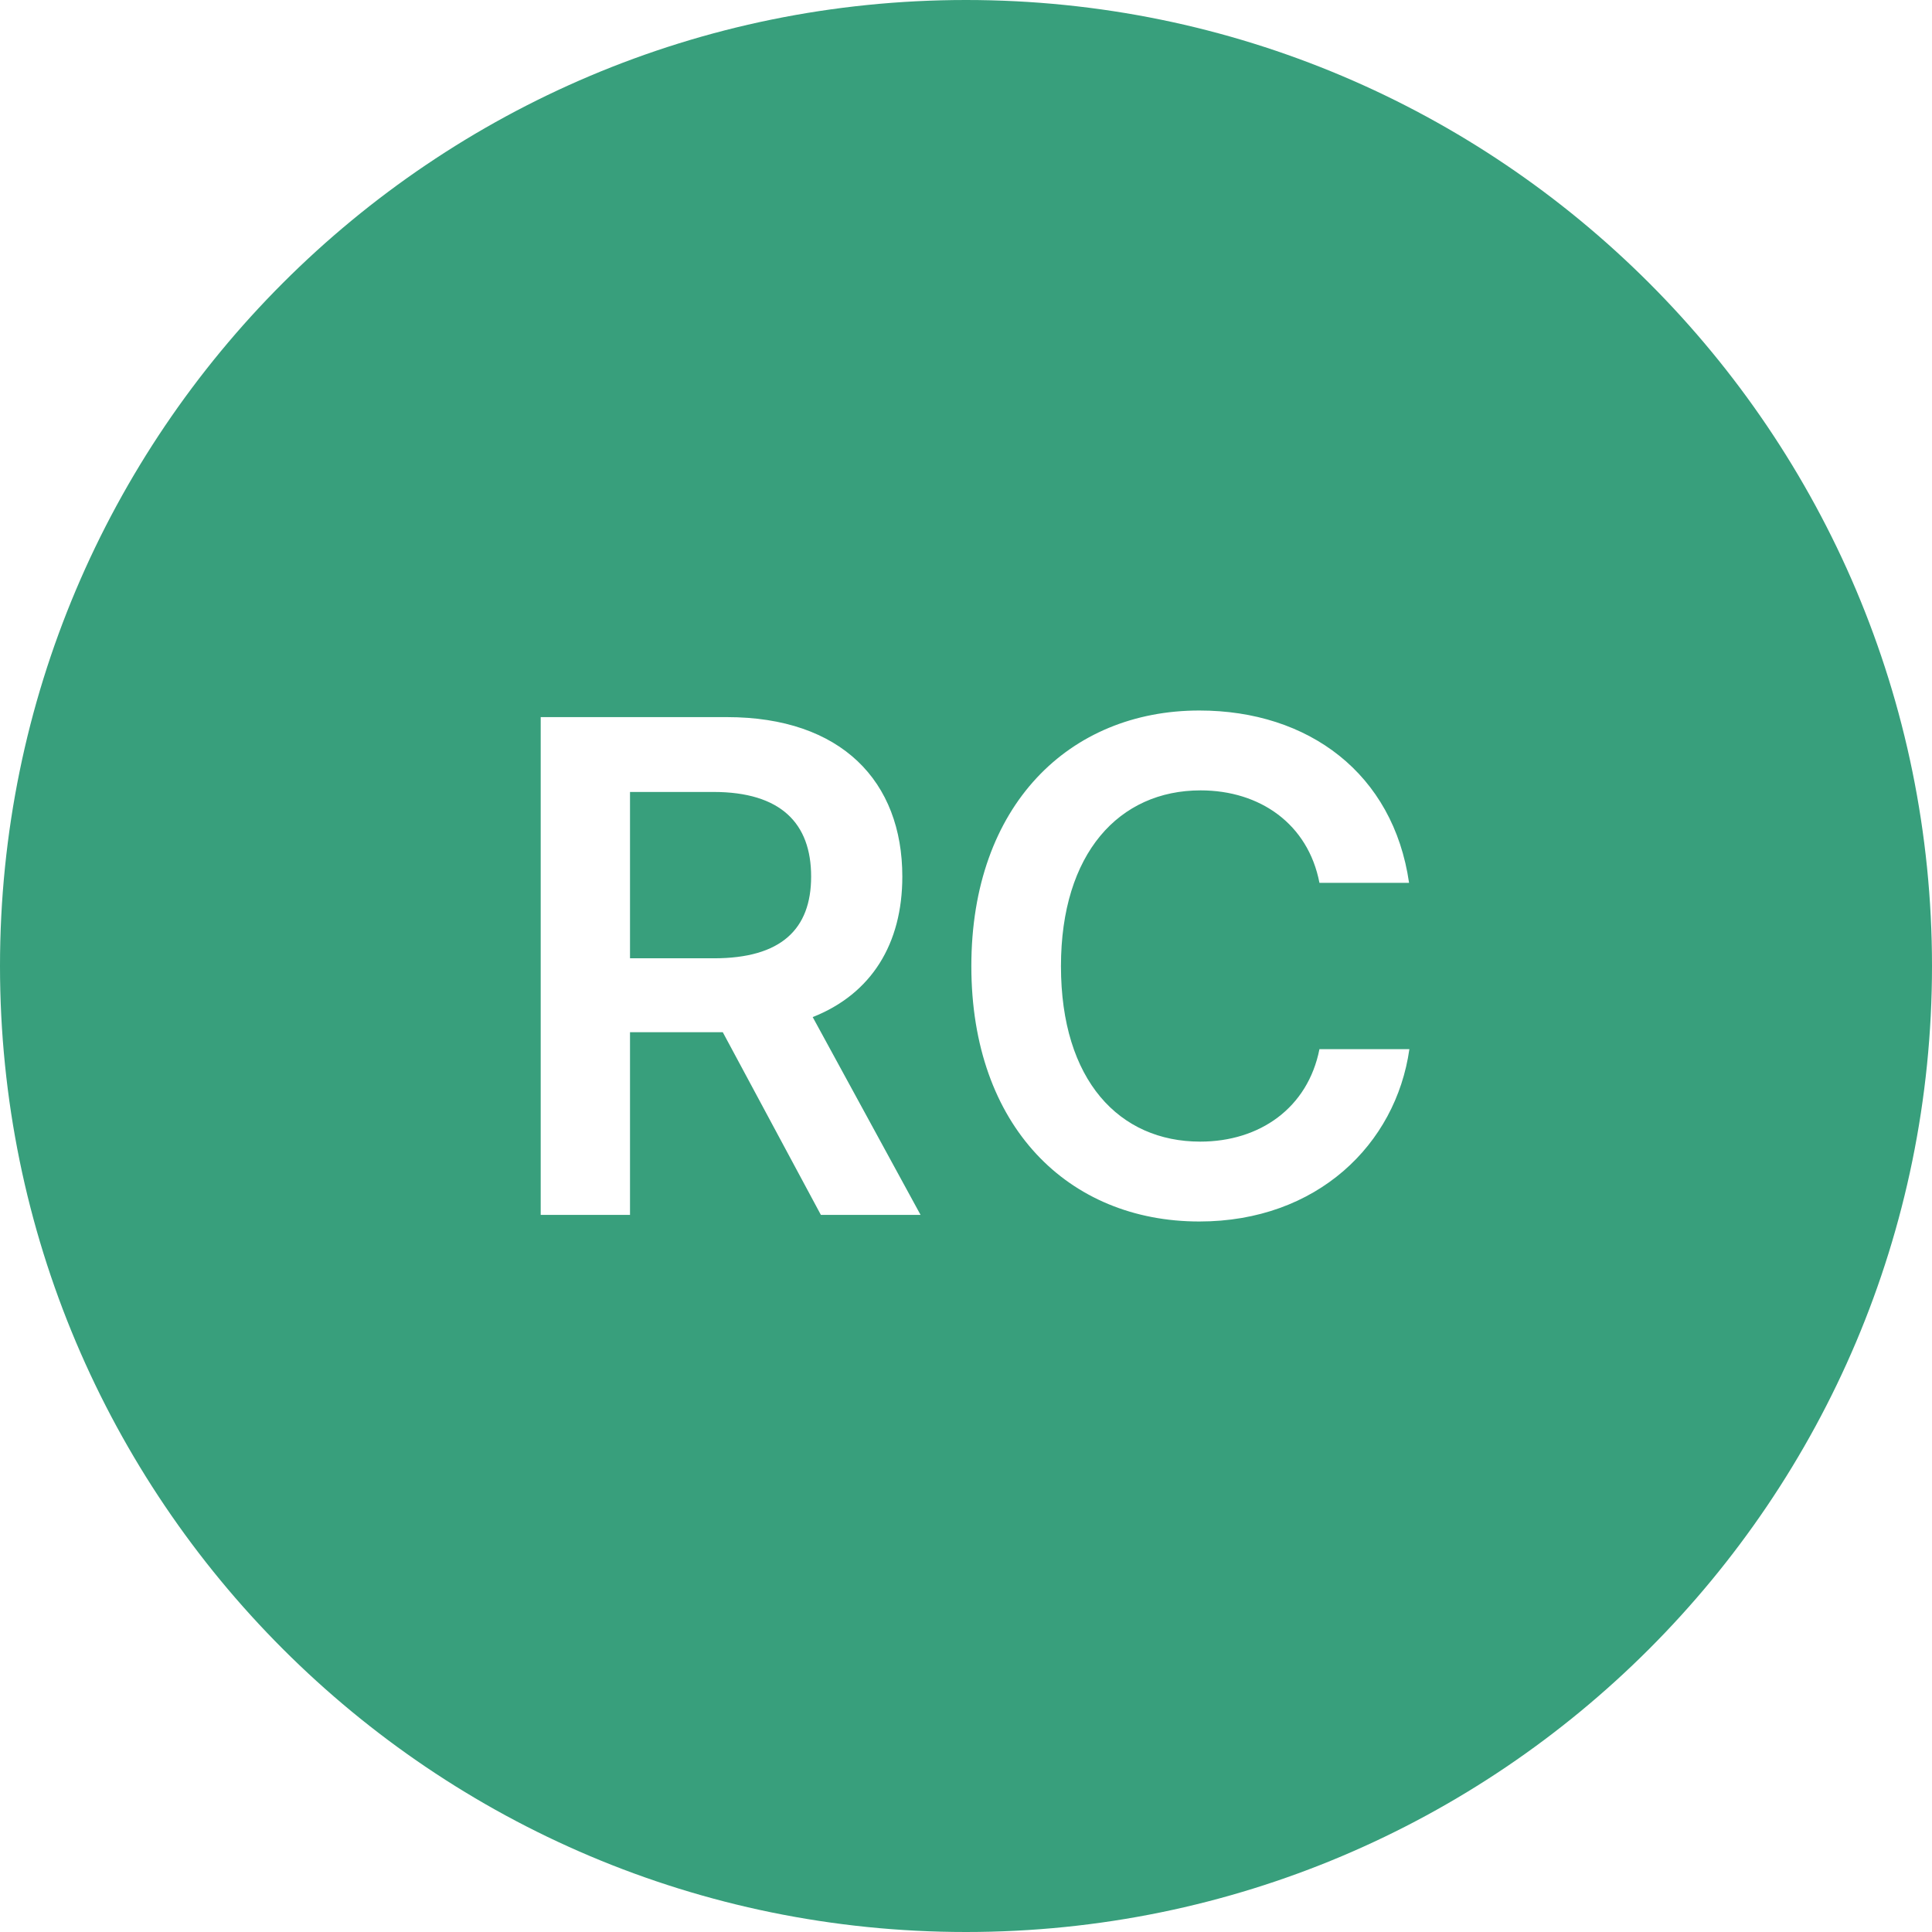
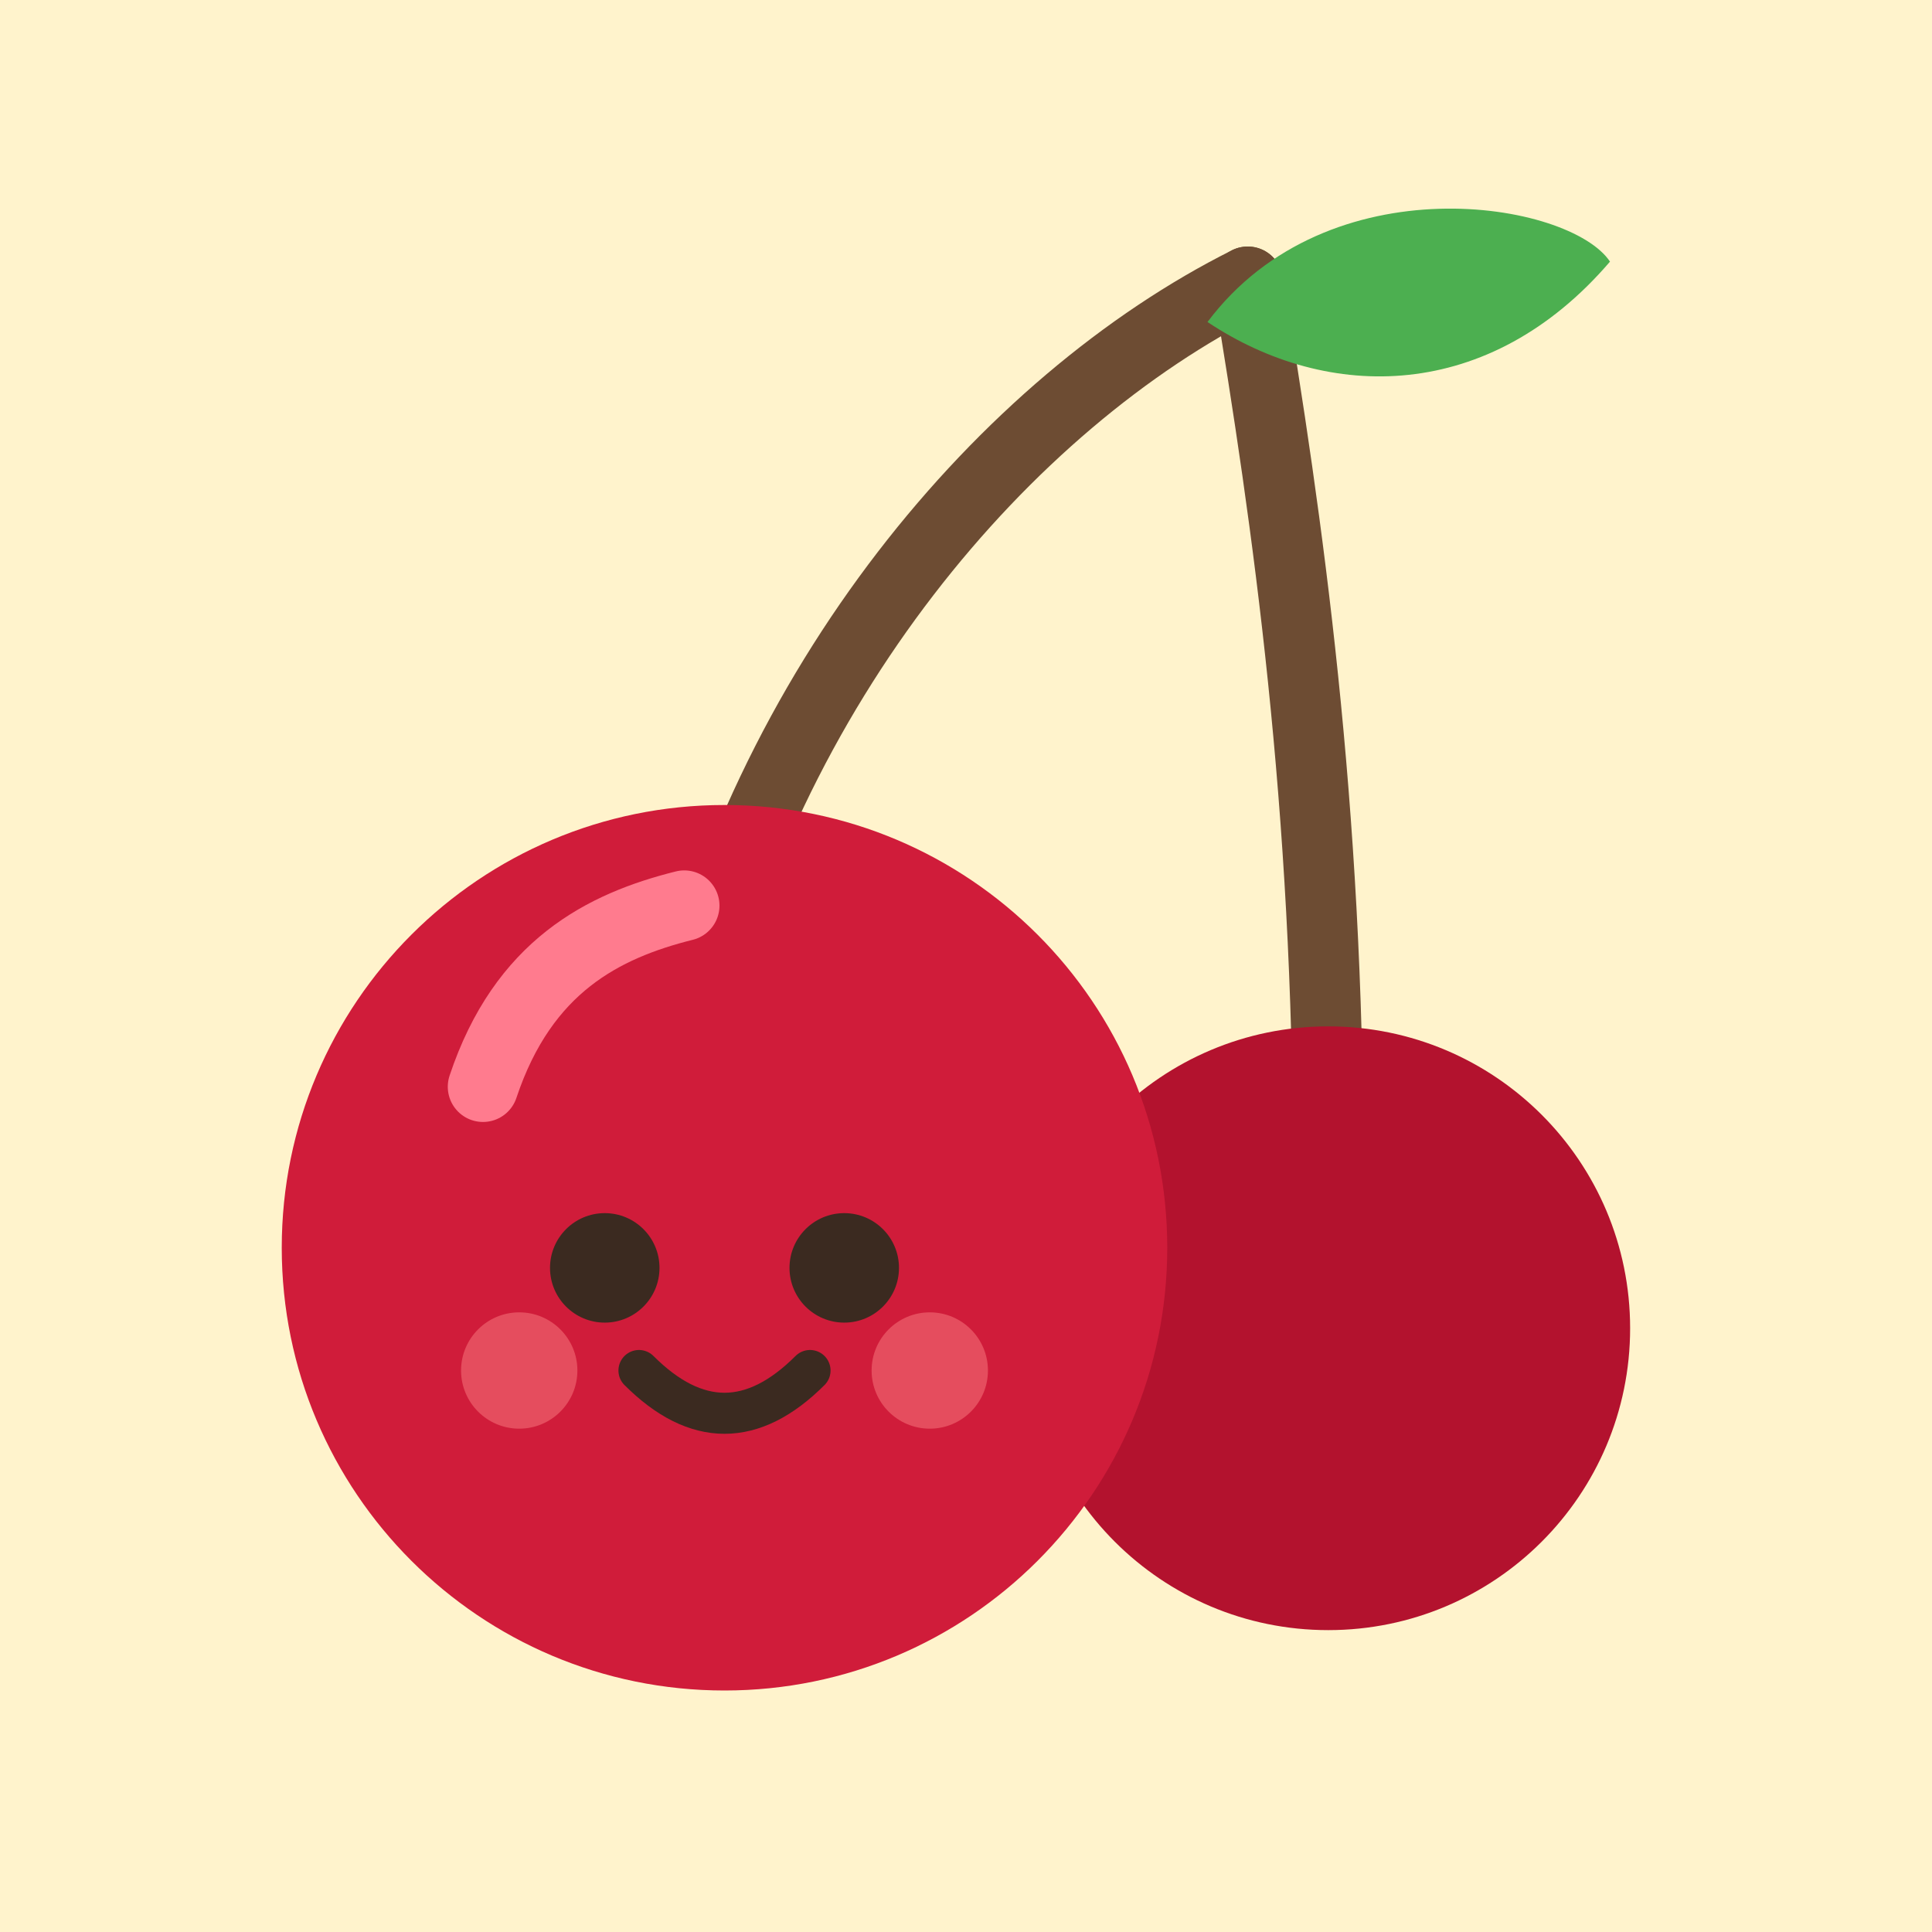
<svg xmlns="http://www.w3.org/2000/svg" viewBox="0 0 96 96" width="96" height="96" role="img" aria-label="Rafael Costa">
-   <circle cx="48" cy="48" r="48" fill="hsl(160 48% 42%)" />
-   <text x="48" y="48" text-anchor="middle" dominant-baseline="central" font-family="Inter, Arial, sans-serif" font-size="34" font-weight="600" fill="hsl(0 0% 100%)">RC</text>
+   <rect width="96" height="96" fill="#fff3cc" />
+   <path d="M34 52 C38 34 50 20 62 14" fill="none" stroke="#6d4c33" stroke-width="3.5" stroke-linecap="round" />
+   <path d="M66 58 C66 40 64 26 62 14" fill="none" stroke="#6d4c33" stroke-width="3.5" stroke-linecap="round" />
+   <path d="M60 16 C66 8 78 10 80 13 C74 20 66 20 60 16 Z" fill="#4caf50" />
+   <circle cx="66" cy="66" r="15" fill="#b3122e" />
+   <circle cx="36" cy="62" r="22" fill="#d01c3a" />
+   <path d="M24 54 C26 48 30 46 34 45" fill="none" stroke="#ff7b8e" stroke-width="3.5" stroke-linecap="round" />
+   <circle cx="30.05" cy="63" r="2.72" fill="#3b2a20" />
+   <circle cx="41.95" cy="63" r="2.72" fill="#3b2a20" />
+   <circle cx="25.8" cy="68.1" r="2.89" fill="#ff8a8a" opacity="0.45" />
+   <circle cx="46.2" cy="68.1" r="2.89" fill="#ff8a8a" opacity="0.45" />
+   <path d="M31.75 68.1 Q36 72.35 40.25 68.1" fill="none" stroke="#3b2a20" stroke-width="2.04" stroke-linecap="round" />
</svg>
